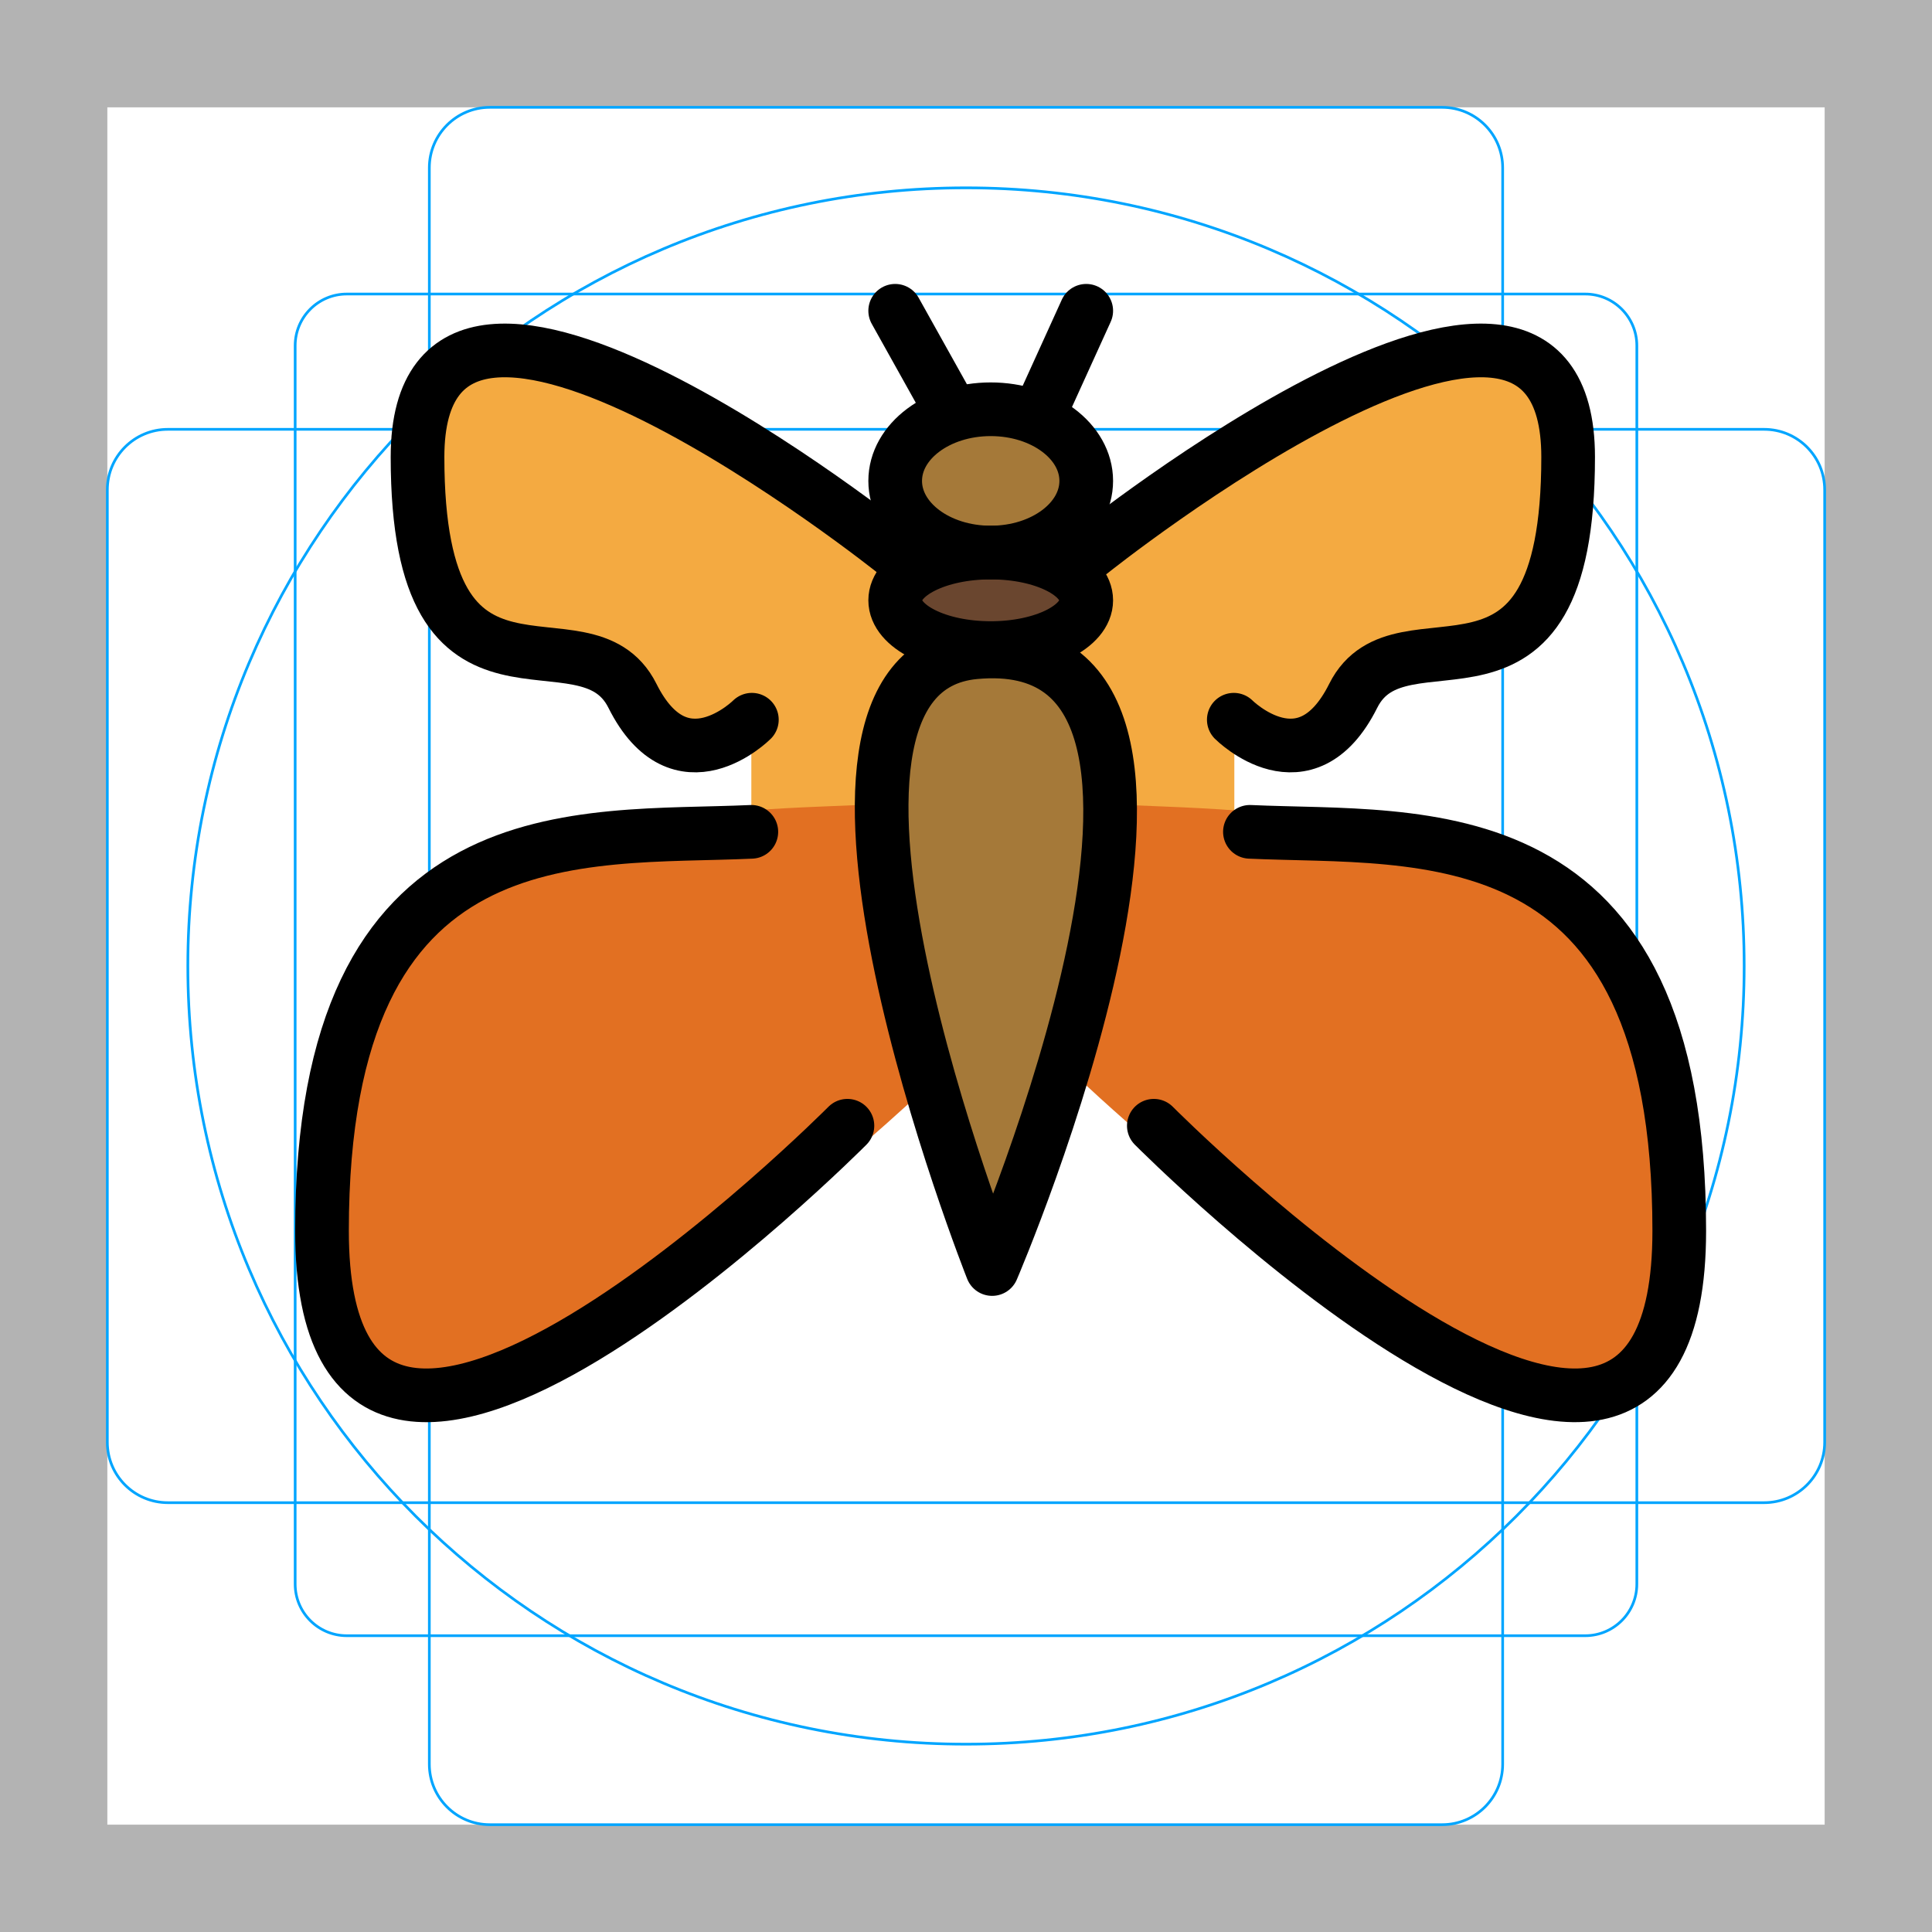
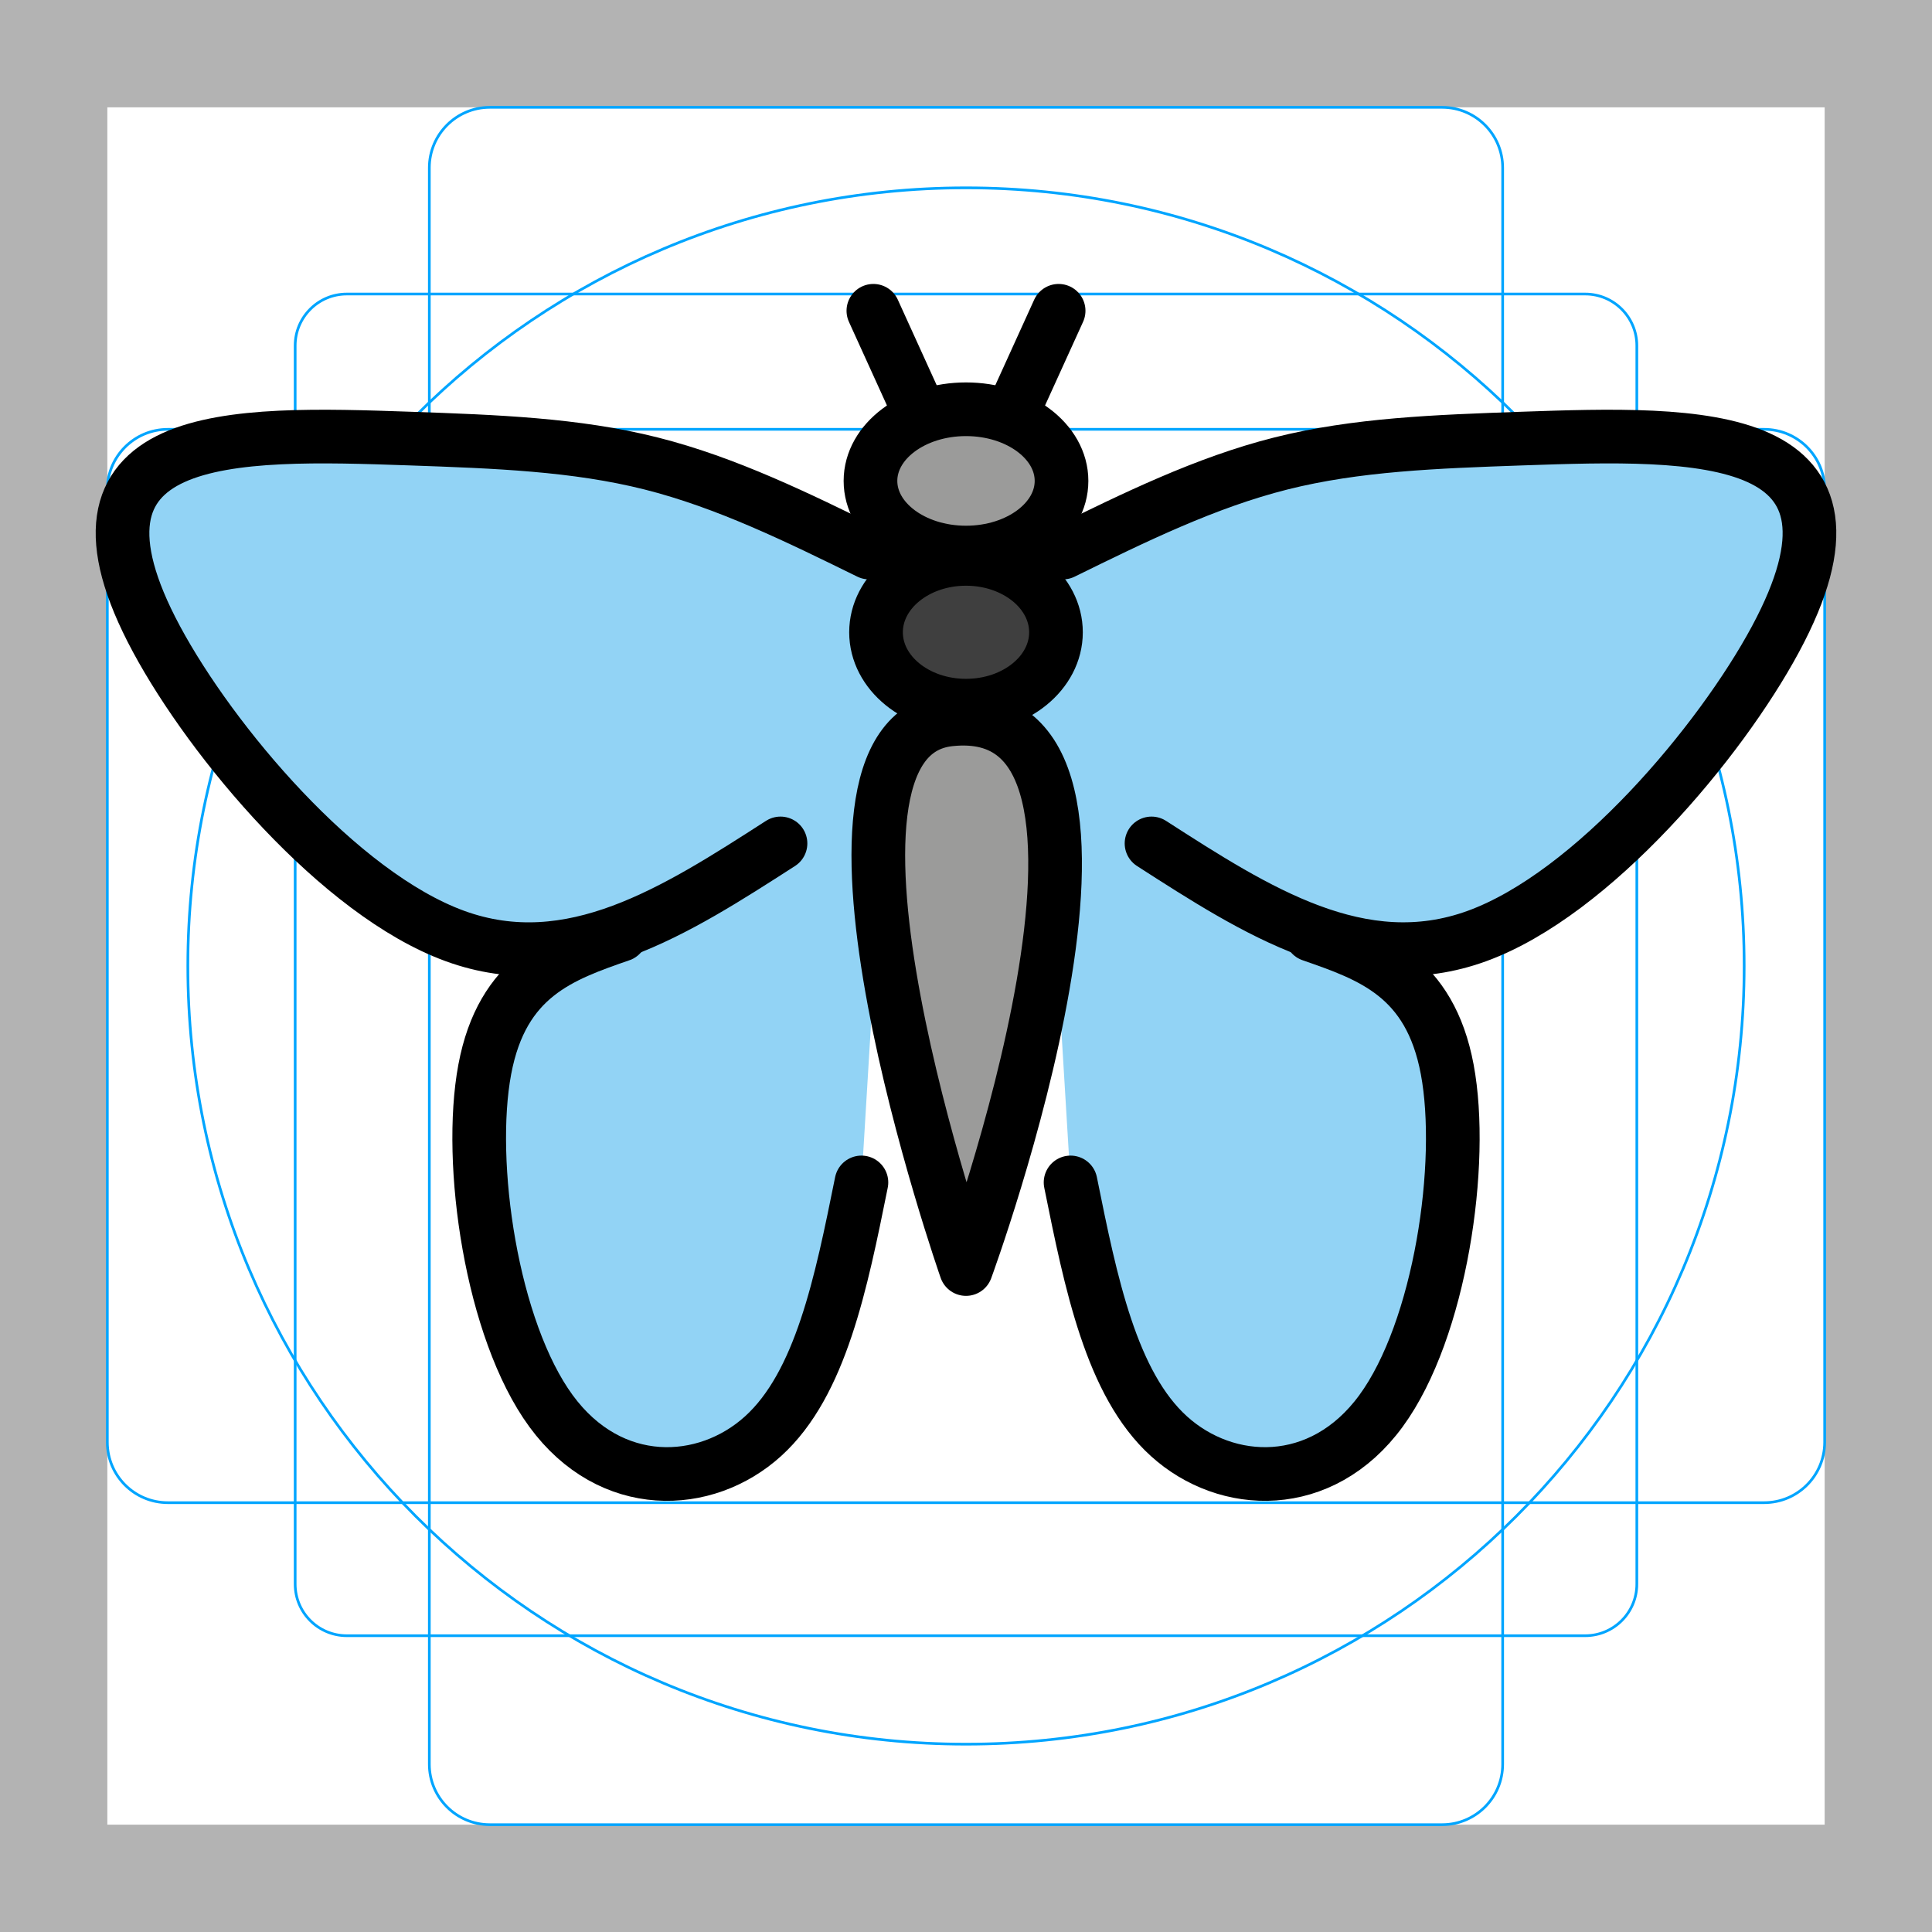
<svg xmlns="http://www.w3.org/2000/svg" id="emoji" viewBox="0 0 72 72">
  <g id="grid">
    <path fill="#b3b3b3" d="M68,4V68H4V4H68m4-4H0V72H72V0Z" />
    <path fill="none" stroke="#00a5ff" stroke-miterlimit="10" stroke-width="0.1" d="M12.923,10.958H59.077A1.923,1.923,0,0,1,61,12.881V59.035a1.923,1.923,0,0,1-1.923,1.923H12.923A1.923,1.923,0,0,1,11,59.035V12.881A1.923,1.923,0,0,1,12.923,10.958Z" />
    <rect x="16" y="4" rx="2.254" width="40" height="64" fill="none" stroke="#00a5ff" stroke-miterlimit="10" stroke-width="0.1" />
    <rect x="16" y="4" rx="2.254" width="40" height="64" transform="translate(72) rotate(90)" fill="none" stroke="#00a5ff" stroke-miterlimit="10" stroke-width="0.1" />
    <circle cx="36" cy="36" r="29" fill="none" stroke="#00a5ff" stroke-miterlimit="10" stroke-width="0.1" />
  </g>
  <g id="color">
-     <rect x="28" y="26" width="5" height="5" fill="#F4AA41" stroke="none" />
-     <rect x="41" y="26" width="5" height="5" fill="#F4AA41" stroke="none" />
-     <path fill="#E27022" stroke="none" d="M32,30c-6.345,0.292-20,0.076-20,15.87S34,41,34,41" />
-     <path fill="#E27022" stroke="none" d="M42,30c6.345,0.292,20.581,0.076,20.581,15.87S40,40,40,40" />
-     <path fill="#F4AA41" stroke="none" d="M40.639,20.592c0,0,17.801-14.241,17.801-3.56s-6.23,5.34-8.01,8.9 s-4.45,0.89-4.45,0.89L42,27l-3,6" />
-     <path fill="#F4AA41" stroke="none" d="M33.361,20.592c0,0-17.801-14.241-17.801-3.56s6.23,5.34,8.01,8.9S28,27,28,27h5l2,6" />
-     <ellipse cx="36.921" cy="17.922" rx="3.56" ry="2.67" fill="#A57939" stroke="none" />
-     <ellipse cx="36.921" cy="22.372" rx="3.56" ry="1.78" fill="#6A462F" stroke="none" />
-     <path fill="#A57939" stroke="none" d="M36.33,24.309c-8.175,0.759,0.644,22.984,0.644,22.984S47.284,23.292,36.33,24.309z" />
+     <path fill="#92D3F5" stroke="none" d="m35.892 22.845c-1.168-0.751-2.352-1.513-4.256-2.536-1.905-1.023-4.563-2.329-7.372-3.037-2.809-0.707-5.768-0.815-8.999-0.928-3.231-0.112-6.734-0.229-8.799 0.71s-2.694 2.932-0.636 6.76 6.806 9.496 11.128 11.07 8.224-0.938 11.039-2.508c2.815-1.569 4.543-2.194 6.271-2.82" />
+     <path fill="#92D3F5" stroke="none" d="m32.103 44.066c-0.758 3.755-1.516 7.508-3.664 9.456-2.148 1.948-5.685 2.093-7.904-0.939-2.219-3.031-3.121-9.239-2.47-12.725 0.652-3.487 2.861-4.253 5.602-5.479 2.741-1.226 6.02-2.915 9.301-4.605" />
+     <path fill="#92D3F5" stroke="none" d="m36.108 22.845c1.168-0.751 2.352-1.513 4.256-2.536 1.905-1.023 4.563-2.329 7.372-3.037 2.809-0.707 5.768-0.815 8.999-0.928 3.231-0.112 6.734-0.229 8.799 0.71 2.065 0.939 2.694 2.932 0.636 6.76-2.058 3.828-6.803 9.492-11.126 11.068-4.323 1.576-8.226-0.937-11.041-2.506-2.815-1.569-4.542-2.194-6.271-2.82" />
+     <path fill="#92D3F5" stroke="none" d="m39.897 44.066c0.758 3.755 1.516 7.508 3.664 9.456 2.148 1.948 5.685 2.093 7.904-0.939 2.219-3.031 3.121-9.239 2.47-12.725-0.651-3.487-2.858-4.252-5.601-5.479-2.743-1.227-6.022-2.916-9.302-4.605" />
+     <ellipse fill="#9B9B9A" stroke="none" cx="35.807" cy="17.922" rx="3.56" ry="2.67" />
+     <ellipse fill="#3F3F3F" stroke="none" cx="35.819" cy="23.563" rx="3.353" ry="2.735" />
+     <path fill="#9B9B9A" stroke="none" d="m35.394 26.812c-6.321 0.676 0.606 20.481 0.606 20.481s7.864-21.387-0.606-20.481z" />
  </g>
  <g id="hair" />
  <g id="skin" />
  <g id="skin-shadow" />
  <g id="line">
-     <path fill="none" stroke="#000000" stroke-linecap="round" stroke-linejoin="round" stroke-miterlimit="10" stroke-width="2" d="M40.639,20.592c0,0,17.801-14.241,17.801-3.56s-6.23,5.34-8.01,8.9s-4.45,0.89-4.45,0.89" />
-     <line x1="35.141" x2="33.361" y1="14.771" y2="11.582" fill="none" stroke="#000000" stroke-linecap="round" stroke-linejoin="round" stroke-miterlimit="10" stroke-width="2" />
-     <line x1="38.998" x2="40.481" y1="14.845" y2="11.582" fill="none" stroke="#000000" stroke-linecap="round" stroke-linejoin="round" stroke-miterlimit="10" stroke-width="2" />
-     <path fill="none" stroke="#000000" stroke-linecap="round" stroke-linejoin="round" stroke-miterlimit="10" stroke-width="2" d="M33.361,20.592c0,0-17.801-14.241-17.801-3.56s6.23,5.34,8.01,8.9s4.45,0.89,4.45,0.89" />
-     <ellipse cx="36.921" cy="17.922" rx="3.56" ry="2.67" fill="none" stroke="#000000" stroke-linecap="round" stroke-linejoin="round" stroke-miterlimit="10" stroke-width="2" />
-     <ellipse cx="36.921" cy="22.372" rx="3.56" ry="1.78" fill="none" stroke="#000000" stroke-linecap="round" stroke-linejoin="round" stroke-miterlimit="10" stroke-width="2" />
-     <path fill="none" stroke="#000000" stroke-linecap="round" stroke-linejoin="round" stroke-miterlimit="10" stroke-width="2" d="M36.33,24.309c-8.175,0.759,0.644,22.984,0.644,22.984S47.284,23.292,36.33,24.309z" />
-     <path fill="none" stroke="#000000" stroke-linecap="round" stroke-linejoin="round" stroke-miterlimit="10" stroke-width="2" d="M28,31c-6.345,0.292-16-0.924-16,14.87s19.581-3.917,19.581-3.917" />
-     <path fill="none" stroke="#000000" stroke-linecap="round" stroke-linejoin="round" stroke-miterlimit="10" stroke-width="2" d="M46.581,31c6.345,0.292,16-0.924,16,14.87S43,41.953,43,41.953" />
+     <path fill="none" stroke="#000000" stroke-linecap="round" stroke-linejoin="round" stroke-miterlimit="10" stroke-width="2" d="m32.103 44.066c-0.758 3.755-1.516 7.508-3.664 9.456-2.148 1.948-5.685 2.093-7.904-0.939-2.219-3.031-3.121-9.239-2.47-12.725 0.652-3.487 2.858-4.252 5.066-5.018" />
+     <path fill="none" stroke="#000000" stroke-linecap="round" stroke-linejoin="round" stroke-miterlimit="10" stroke-width="2" d="m32.39 20.592c-2.659-1.306-5.317-2.612-8.126-3.32-2.809-0.707-5.768-0.815-8.999-0.928-3.231-0.112-6.734-0.229-8.799 0.71s-2.694 2.932-0.636 6.76 6.806 9.496 11.128 11.07 8.224-0.938 12.129-3.452" />
+     <path fill="none" stroke="#000000" stroke-linecap="round" stroke-linejoin="round" stroke-miterlimit="10" stroke-width="2" d="m39.61 20.592c2.659-1.306 5.317-2.612 8.126-3.32 2.809-0.707 5.768-0.815 8.999-0.928 3.231-0.112 6.734-0.229 8.799 0.71 2.065 0.939 2.694 2.932 0.636 6.76-2.058 3.828-6.803 9.492-11.126 11.068-4.323 1.576-8.226-0.937-12.13-3.45" />
+     <path fill="none" stroke="#000000" stroke-linecap="round" stroke-linejoin="round" stroke-miterlimit="10" stroke-width="2" d="m39.897 44.066c0.758 3.755 1.516 7.508 3.664 9.456 2.148 1.948 5.685 2.093 7.904-0.939 2.219-3.031 3.121-9.239 2.47-12.725-0.651-3.487-2.858-4.252-5.066-5.018" />
+     <ellipse fill="none" stroke="#000000" stroke-linecap="round" stroke-linejoin="round" stroke-miterlimit="10" stroke-width="2" cx="36" cy="17.922" rx="3.56" ry="2.67" />
+     <ellipse fill="none" stroke="#000000" stroke-linecap="round" stroke-linejoin="round" stroke-miterlimit="10" stroke-width="2" cx="36" cy="23.563" rx="3.353" ry="2.735" />
+     <path fill="none" stroke="#000000" stroke-linecap="round" stroke-linejoin="round" stroke-miterlimit="10" stroke-width="2" d="m35.392 26.812c-6.321 0.676 0.608 20.481 0.608 20.481s7.861-21.387-0.608-20.481z" />
+     <line fill="none" stroke="#000000" stroke-linecap="round" stroke-linejoin="round" stroke-miterlimit="10" stroke-width="2" x1="37.968" x2="39.452" y1="14.845" y2="11.582" />
+     <line fill="none" stroke="#000000" stroke-linecap="round" stroke-linejoin="round" stroke-miterlimit="10" stroke-width="2" x1="34.032" x2="32.548" y1="14.845" y2="11.582" />
  </g>
</svg>
